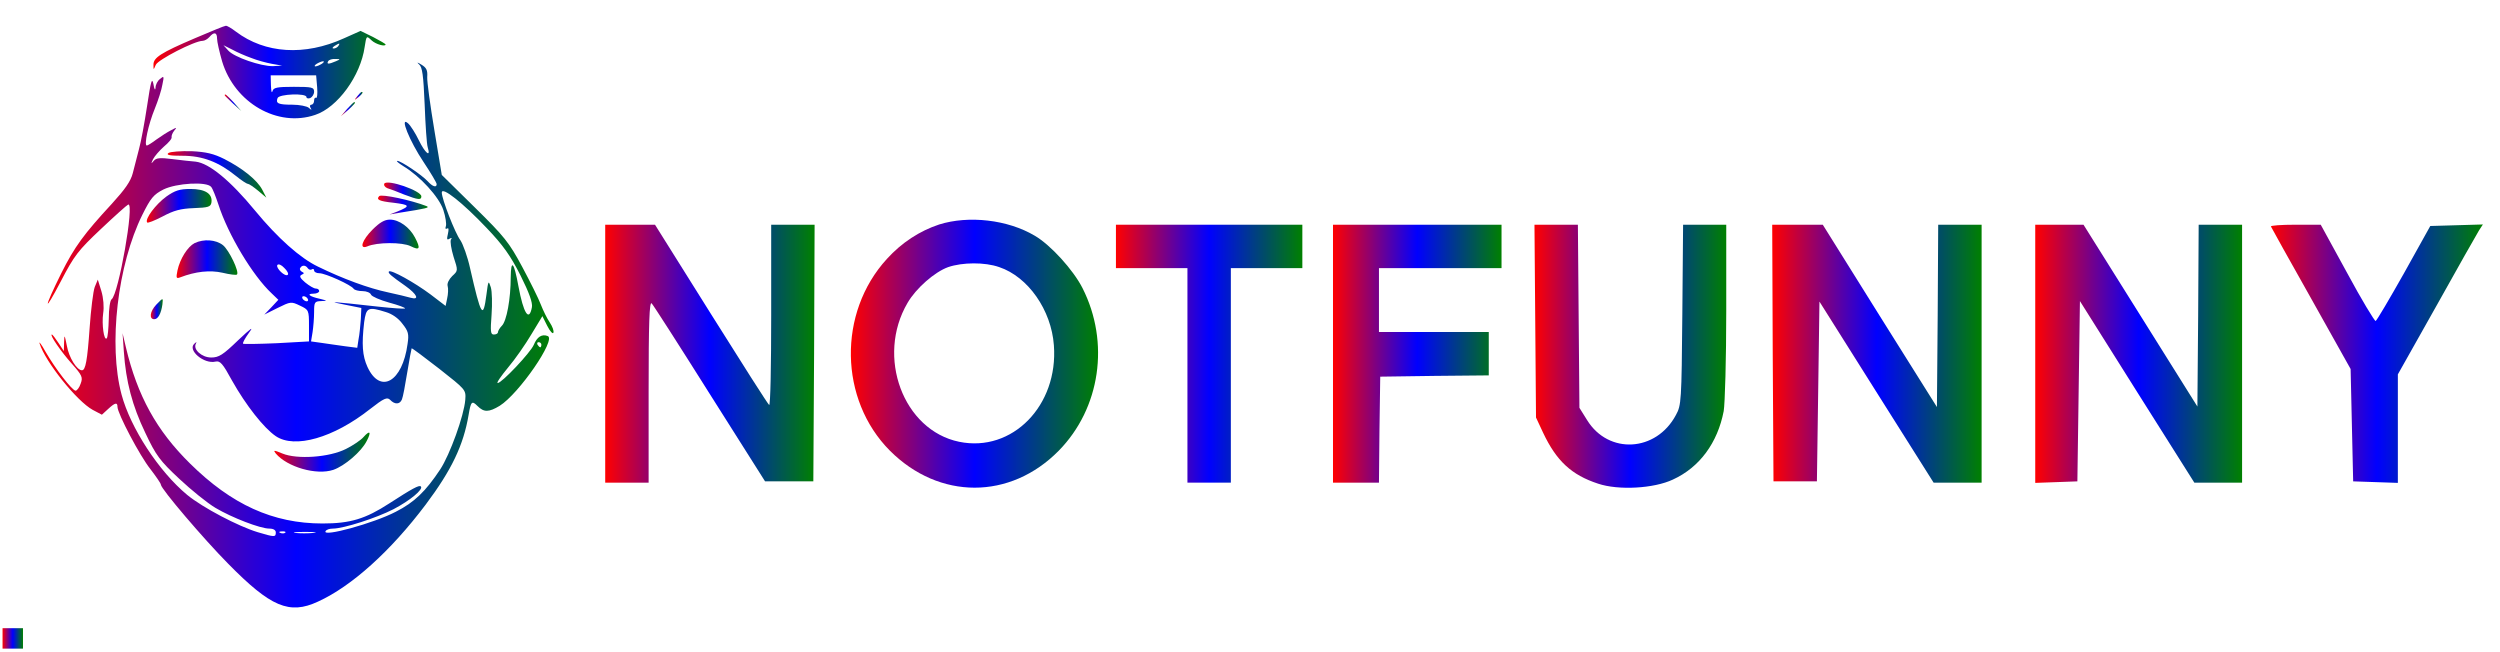
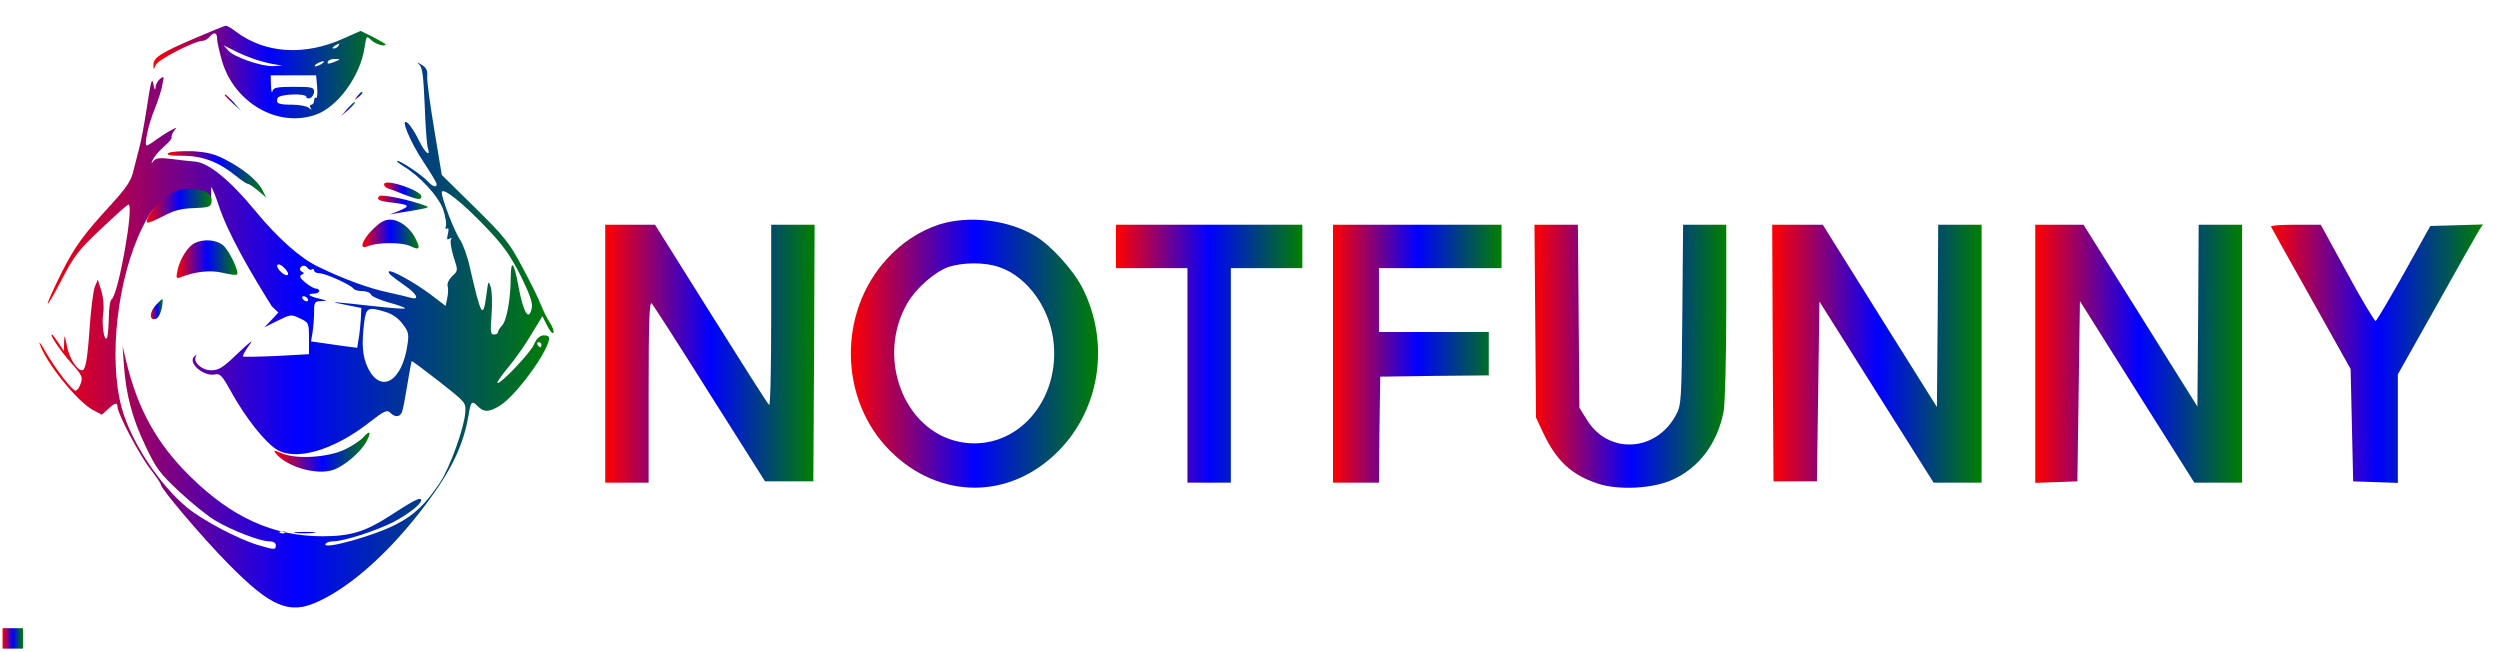
<svg xmlns="http://www.w3.org/2000/svg" version="1.0" width="979pt" height="255pt" viewBox="0 0 979 255" preserveAspectRatio="xMidYMid meet">
  <defs>
    <linearGradient id="gradient1" x1="0%" y1="0%" x2="100%" y2="0%">
      <stop offset="0%" style="stop-color:red;stop-opacity:1" />
      <stop offset="50%" style="stop-color:blue;stop-opacity:1" />
      <stop offset="100%" style="stop-color:green;stop-opacity:1" />
    </linearGradient>
  </defs>
  <g transform="translate(0,255) scale(0.1,-0.1)" fill="url(#gradient1)" stroke="none">
    <path d="M10 10 h 80 v 80 h -80 Z" />
    <path d="M765 2401 c-136 -58 -165 -77 -164 -105 0 -21 0 -21 9 0 8 20 152 94 183 94 8 0 20 7 27 15 18 21 30 19 30 -6 0 -12 9 -52 20 -90 49 -162 217 -259 364 -209 88 29 178 153 194 266 7 45 7 45 27 26 17 -16 55 -26 55 -16 0 2 -22 15 -49 29 l-49 24 -65 -29 c-154 -70 -309 -60 -423 26 -17 13 -35 24 -40 23 -5 0 -58 -22 -119 -48z m560 -31 c-3 -5 -12 -10 -18 -10 -7 0 -6 4 3 10 19 12 23 12 15 0z m-341 -47 c22 -9 59 -19 81 -23 l40 -7 -36 -2 c-47 -1 -152 35 -175 61 l-19 21 34 -17 c18 -10 52 -25 75 -33z m331 -13 c-28 -12 -37 -12 -30 0 3 6 16 10 28 9 21 0 21 -1 2 -9z m-55 -10 c-8 -5 -19 -10 -25 -10 -5 0 -3 5 5 10 8 5 20 10 25 10 6 0 3 -5 -5 -10z m-18 -92 c2 -25 0 -44 -4 -41 -5 2 -8 -3 -8 -11 0 -9 -5 -16 -11 -16 -5 0 -7 -6 -3 -12 6 -10 4 -10 -7 0 -7 6 -36 12 -64 12 -56 0 -66 5 -58 26 6 16 113 20 113 4 0 -5 7 -7 15 -4 8 4 15 15 15 25 0 17 -8 19 -79 19 -67 0 -80 -3 -84 -17 -3 -10 -5 0 -6 22 l-1 40 89 0 89 0 4 -47z" />
-     <path d="M1641 2298 c13 -11 17 -42 22 -158 3 -80 8 -155 12 -167 13 -42 -10 -23 -35 28 -13 27 -32 57 -42 66 -35 31 6 -70 61 -152 28 -42 51 -81 51 -86 0 -15 -16 -10 -35 11 -23 25 -105 80 -119 80 -6 0 5 -9 24 -21 65 -39 139 -120 156 -171 9 -27 13 -56 10 -64 -3 -9 -2 -12 5 -9 6 4 7 -3 3 -21 -5 -21 -4 -25 6 -19 9 5 11 4 6 -3 -4 -7 1 -37 10 -67 18 -55 18 -55 -5 -76 -13 -13 -21 -29 -18 -39 3 -10 2 -32 -2 -49 l-6 -29 -59 45 c-63 47 -155 98 -163 90 -5 -6 8 -17 65 -57 46 -33 56 -56 20 -46 -13 4 -52 13 -88 21 -76 16 -177 53 -275 101 -69 33 -157 111 -246 219 -97 118 -180 186 -233 192 -17 1 -58 6 -91 10 -48 6 -63 5 -73 -7 -11 -13 -11 -12 -3 6 6 12 25 34 43 50 18 15 32 31 30 37 -1 5 3 16 10 25 12 14 10 14 -12 2 -14 -7 -39 -23 -57 -36 -17 -13 -35 -24 -38 -24 -12 0 6 83 31 144 13 32 27 75 30 95 7 33 6 35 -9 22 -10 -7 -18 -23 -18 -35 -1 -12 -5 -6 -8 14 -6 29 -10 14 -25 -85 -10 -66 -24 -142 -32 -170 -7 -27 -18 -69 -24 -93 -8 -32 -31 -64 -82 -120 -109 -118 -146 -168 -198 -272 -69 -139 -71 -164 -2 -32 53 102 68 121 157 205 54 51 102 94 107 96 26 10 -38 -353 -65 -371 -6 -4 -11 -38 -11 -76 -1 -39 -4 -73 -8 -77 -11 -11 -20 55 -14 98 4 25 1 60 -7 87 l-14 45 -12 -29 c-6 -16 -15 -88 -20 -160 -9 -128 -16 -166 -30 -166 -20 0 -51 50 -59 95 -9 45 -10 47 -11 15 l-1 -35 -21 32 c-12 18 -23 33 -26 33 -10 0 35 -66 78 -114 41 -46 44 -54 35 -78 -5 -16 -15 -28 -20 -28 -14 1 -80 87 -118 153 -16 29 -27 43 -23 32 23 -73 146 -226 208 -260 l36 -19 24 22 c27 25 37 28 37 9 0 -26 88 -193 129 -244 22 -29 41 -56 41 -61 0 -16 168 -213 263 -309 167 -170 240 -201 352 -149 132 60 285 198 422 380 102 136 148 233 168 351 9 54 13 57 35 35 25 -25 44 -25 87 1 75 47 222 260 188 273 -23 9 -42 -3 -55 -35 -13 -30 -125 -149 -141 -149 -6 0 13 27 40 60 28 33 69 92 92 131 l43 71 19 -38 c11 -22 22 -33 24 -27 3 7 -4 25 -14 40 -11 16 -26 47 -35 70 -9 24 -42 90 -73 148 -51 95 -69 118 -186 233 l-129 127 -29 175 c-16 96 -29 190 -28 208 2 27 -3 37 -23 49 -16 10 -19 10 -9 1z m-814 -480 c6 -7 18 -38 28 -68 38 -119 135 -280 209 -349 l26 -25 -27 -29 -28 -29 52 26 c51 25 53 26 88 9 34 -16 35 -18 35 -78 l0 -62 -126 -7 c-70 -3 -129 -4 -132 -2 -3 3 8 22 23 43 20 27 8 18 -42 -29 -60 -58 -76 -68 -106 -68 -37 0 -72 32 -60 54 4 8 3 8 -6 0 -28 -25 38 -81 83 -70 18 4 28 -7 65 -75 54 -96 124 -185 171 -217 74 -50 226 -7 369 106 55 43 67 48 79 36 18 -19 38 -18 46 2 4 9 13 57 21 107 8 49 16 91 17 93 2 1 50 -35 108 -80 104 -82 105 -82 102 -122 -5 -62 -60 -214 -98 -272 -57 -86 -101 -129 -174 -166 -86 -45 -290 -101 -275 -76 3 6 16 10 28 10 43 0 172 42 238 76 65 34 118 78 107 89 -6 7 -35 -9 -123 -66 -94 -61 -153 -79 -262 -79 -194 0 -356 74 -519 235 -131 129 -206 265 -251 455 l-13 55 5 -72 c8 -117 33 -212 84 -318 42 -89 57 -109 133 -180 47 -44 110 -95 142 -114 64 -38 175 -81 211 -81 16 0 25 -6 25 -15 0 -19 -4 -19 -71 1 -76 23 -215 96 -276 146 -111 92 -222 262 -257 393 -52 194 -16 508 82 705 32 64 43 78 82 98 51 25 170 32 187 10z m1078 -160 c65 -68 94 -109 133 -186 35 -70 48 -107 45 -125 -11 -59 -33 -25 -53 83 -17 93 -29 108 -30 35 0 -85 -16 -173 -35 -191 -8 -8 -15 -20 -15 -25 0 -5 -7 -9 -16 -9 -13 0 -14 11 -9 78 3 42 2 91 -3 107 -9 28 -10 27 -17 -28 -13 -100 -21 -86 -64 102 -10 46 -28 95 -38 110 -21 28 -73 162 -73 187 0 25 82 -40 175 -138z m-778 -184 c-10 -10 -48 27 -41 38 4 6 16 1 27 -11 12 -11 18 -24 14 -27z m78 26 c4 -6 11 -8 16 -5 5 4 9 1 9 -4 0 -6 9 -11 21 -11 23 0 125 -46 134 -61 4 -5 19 -9 35 -9 15 0 30 -6 33 -14 3 -7 35 -21 71 -31 37 -10 64 -20 62 -23 -3 -2 -49 1 -103 7 -191 21 -205 22 -133 8 l65 -13 -2 -44 c-2 -25 -5 -60 -9 -79 l-5 -33 -47 6 c-26 4 -67 9 -91 13 l-43 6 6 36 c3 20 6 55 6 79 0 39 2 42 28 43 26 1 25 1 -6 9 -41 9 -53 20 -24 20 12 0 22 5 22 10 0 6 -6 10 -13 10 -8 0 -26 11 -42 24 -20 17 -24 25 -14 30 11 5 11 7 1 12 -6 3 -10 10 -6 15 7 12 21 11 29 -1z m0 -120 c3 -5 2 -10 -4 -10 -5 0 -13 5 -16 10 -3 6 -2 10 4 10 5 0 13 -4 16 -10z m306 -52 c24 -7 49 -24 65 -46 23 -29 26 -40 20 -79 -20 -149 -107 -198 -157 -90 -20 44 -23 88 -13 175 8 58 15 62 85 40z m609 -128 c0 -5 -2 -10 -4 -10 -3 0 -8 5 -11 10 -3 6 -1 10 4 10 6 0 11 -4 11 -10z m-1003 -736 c-3 -3 -12 -4 -19 -1 -8 3 -5 6 6 6 11 1 17 -2 13 -5z m110 -1 c-20 -2 -52 -2 -70 0 -17 2 0 4 38 4 39 0 53 -2 32 -4z" />
+     <path d="M1641 2298 c13 -11 17 -42 22 -158 3 -80 8 -155 12 -167 13 -42 -10 -23 -35 28 -13 27 -32 57 -42 66 -35 31 6 -70 61 -152 28 -42 51 -81 51 -86 0 -15 -16 -10 -35 11 -23 25 -105 80 -119 80 -6 0 5 -9 24 -21 65 -39 139 -120 156 -171 9 -27 13 -56 10 -64 -3 -9 -2 -12 5 -9 6 4 7 -3 3 -21 -5 -21 -4 -25 6 -19 9 5 11 4 6 -3 -4 -7 1 -37 10 -67 18 -55 18 -55 -5 -76 -13 -13 -21 -29 -18 -39 3 -10 2 -32 -2 -49 l-6 -29 -59 45 c-63 47 -155 98 -163 90 -5 -6 8 -17 65 -57 46 -33 56 -56 20 -46 -13 4 -52 13 -88 21 -76 16 -177 53 -275 101 -69 33 -157 111 -246 219 -97 118 -180 186 -233 192 -17 1 -58 6 -91 10 -48 6 -63 5 -73 -7 -11 -13 -11 -12 -3 6 6 12 25 34 43 50 18 15 32 31 30 37 -1 5 3 16 10 25 12 14 10 14 -12 2 -14 -7 -39 -23 -57 -36 -17 -13 -35 -24 -38 -24 -12 0 6 83 31 144 13 32 27 75 30 95 7 33 6 35 -9 22 -10 -7 -18 -23 -18 -35 -1 -12 -5 -6 -8 14 -6 29 -10 14 -25 -85 -10 -66 -24 -142 -32 -170 -7 -27 -18 -69 -24 -93 -8 -32 -31 -64 -82 -120 -109 -118 -146 -168 -198 -272 -69 -139 -71 -164 -2 -32 53 102 68 121 157 205 54 51 102 94 107 96 26 10 -38 -353 -65 -371 -6 -4 -11 -38 -11 -76 -1 -39 -4 -73 -8 -77 -11 -11 -20 55 -14 98 4 25 1 60 -7 87 l-14 45 -12 -29 c-6 -16 -15 -88 -20 -160 -9 -128 -16 -166 -30 -166 -20 0 -51 50 -59 95 -9 45 -10 47 -11 15 l-1 -35 -21 32 c-12 18 -23 33 -26 33 -10 0 35 -66 78 -114 41 -46 44 -54 35 -78 -5 -16 -15 -28 -20 -28 -14 1 -80 87 -118 153 -16 29 -27 43 -23 32 23 -73 146 -226 208 -260 l36 -19 24 22 c27 25 37 28 37 9 0 -26 88 -193 129 -244 22 -29 41 -56 41 -61 0 -16 168 -213 263 -309 167 -170 240 -201 352 -149 132 60 285 198 422 380 102 136 148 233 168 351 9 54 13 57 35 35 25 -25 44 -25 87 1 75 47 222 260 188 273 -23 9 -42 -3 -55 -35 -13 -30 -125 -149 -141 -149 -6 0 13 27 40 60 28 33 69 92 92 131 l43 71 19 -38 c11 -22 22 -33 24 -27 3 7 -4 25 -14 40 -11 16 -26 47 -35 70 -9 24 -42 90 -73 148 -51 95 -69 118 -186 233 l-129 127 -29 175 c-16 96 -29 190 -28 208 2 27 -3 37 -23 49 -16 10 -19 10 -9 1z m-814 -480 c6 -7 18 -38 28 -68 38 -119 135 -280 209 -399 l26 -25 -27 -29 -28 -29 52 26 c51 25 53 26 88 9 34 -16 35 -18 35 -78 l0 -62 -126 -7 c-70 -3 -129 -4 -132 -2 -3 3 8 22 23 43 20 27 8 18 -42 -29 -60 -58 -76 -68 -106 -68 -37 0 -72 32 -60 54 4 8 3 8 -6 0 -28 -25 38 -81 83 -70 18 4 28 -7 65 -75 54 -96 124 -185 171 -217 74 -50 226 -7 369 106 55 43 67 48 79 36 18 -19 38 -18 46 2 4 9 13 57 21 107 8 49 16 91 17 93 2 1 50 -35 108 -80 104 -82 105 -82 102 -122 -5 -62 -60 -214 -98 -272 -57 -86 -101 -129 -174 -166 -86 -45 -290 -101 -275 -76 3 6 16 10 28 10 43 0 172 42 238 76 65 34 118 78 107 89 -6 7 -35 -9 -123 -66 -94 -61 -153 -79 -262 -79 -194 0 -356 74 -519 235 -131 129 -206 265 -251 455 l-13 55 5 -72 c8 -117 33 -212 84 -318 42 -89 57 -109 133 -180 47 -44 110 -95 142 -114 64 -38 175 -81 211 -81 16 0 25 -6 25 -15 0 -19 -4 -19 -71 1 -76 23 -215 96 -276 146 -111 92 -222 262 -257 393 -52 194 -16 508 82 705 32 64 43 78 82 98 51 25 170 32 187 10z m1078 -160 c65 -68 94 -109 133 -186 35 -70 48 -107 45 -125 -11 -59 -33 -25 -53 83 -17 93 -29 108 -30 35 0 -85 -16 -173 -35 -191 -8 -8 -15 -20 -15 -25 0 -5 -7 -9 -16 -9 -13 0 -14 11 -9 78 3 42 2 91 -3 107 -9 28 -10 27 -17 -28 -13 -100 -21 -86 -64 102 -10 46 -28 95 -38 110 -21 28 -73 162 -73 187 0 25 82 -40 175 -138z m-778 -184 c-10 -10 -48 27 -41 38 4 6 16 1 27 -11 12 -11 18 -24 14 -27z m78 26 c4 -6 11 -8 16 -5 5 4 9 1 9 -4 0 -6 9 -11 21 -11 23 0 125 -46 134 -61 4 -5 19 -9 35 -9 15 0 30 -6 33 -14 3 -7 35 -21 71 -31 37 -10 64 -20 62 -23 -3 -2 -49 1 -103 7 -191 21 -205 22 -133 8 l65 -13 -2 -44 c-2 -25 -5 -60 -9 -79 l-5 -33 -47 6 c-26 4 -67 9 -91 13 l-43 6 6 36 c3 20 6 55 6 79 0 39 2 42 28 43 26 1 25 1 -6 9 -41 9 -53 20 -24 20 12 0 22 5 22 10 0 6 -6 10 -13 10 -8 0 -26 11 -42 24 -20 17 -24 25 -14 30 11 5 11 7 1 12 -6 3 -10 10 -6 15 7 12 21 11 29 -1z m0 -120 c3 -5 2 -10 -4 -10 -5 0 -13 5 -16 10 -3 6 -2 10 4 10 5 0 13 -4 16 -10z m306 -52 c24 -7 49 -24 65 -46 23 -29 26 -40 20 -79 -20 -149 -107 -198 -157 -90 -20 44 -23 88 -13 175 8 58 15 62 85 40z m609 -128 c0 -5 -2 -10 -4 -10 -3 0 -8 5 -11 10 -3 6 -1 10 4 10 6 0 11 -4 11 -10z m-1003 -736 c-3 -3 -12 -4 -19 -1 -8 3 -5 6 6 6 11 1 17 -2 13 -5z m110 -1 c-20 -2 -52 -2 -70 0 -17 2 0 4 38 4 39 0 53 -2 32 -4z" />
    <path d="M651 1780 c-41 -30 -84 -87 -75 -101 2 -4 29 7 60 23 45 24 71 31 123 33 57 2 66 5 69 22 5 34 -24 53 -82 53 -43 0 -61 -6 -95 -30z" />
    <path d="M762 1598 c-27 -14 -57 -61 -67 -107 -6 -30 -5 -33 11 -27 60 23 116 29 165 18 29 -7 54 -10 57 -7 10 10 -31 96 -55 115 -28 22 -75 25 -111 8z" />
    <path d="M612 1357 c-25 -26 -29 -57 -8 -57 15 0 27 22 32 58 3 27 3 27 -24 -1z" />
    <path d="M1424 839 c-10 -12 -41 -33 -69 -47 -65 -33 -191 -42 -249 -18 -34 14 -37 14 -26 0 45 -53 159 -86 225 -64 44 15 110 71 131 113 19 36 13 44 -12 16z" />
    <path d="M1399 2173 c-13 -16 -12 -17 4 -4 16 13 21 21 13 21 -2 0 -10 -8 -17 -17z" />
    <path d="M880 2177 c0 -2 15 -16 33 -33 l32 -29 -29 33 c-28 30 -36 37 -36 29z" />
    <path d="M1359 2123 l-24 -28 28 24 c25 23 32 31 24 31 -2 0 -14 -12 -28 -27z" />
    <path d="M660 1951 c-11 -8 4 -11 55 -11 78 0 141 -24 209 -79 21 -17 42 -31 47 -31 4 0 22 -12 40 -27 l32 -27 -16 31 c-20 38 -76 83 -148 120 -42 21 -71 28 -129 31 -41 1 -82 -2 -90 -7z" />
    <path d="M1505 1831 c-3 -6 2 -14 12 -18 10 -3 40 -14 66 -25 55 -21 67 -22 67 -7 0 22 -133 68 -145 50z" />
    <path d="M1485 1782 c-13 -14 0 -20 56 -26 65 -8 67 -13 16 -34 l-32 -12 40 7 c109 17 119 20 105 26 -59 23 -176 48 -185 39z" />
    <path d="M1459 1651 c-41 -41 -54 -79 -21 -66 38 17 138 17 170 1 36 -18 40 -10 17 34 -21 40 -62 70 -98 70 -21 0 -40 -11 -68 -39z" />
    <path d="M3678 1671 c-76 -25 -147 -71 -205 -135 -193 -211 -187 -551 12 -751 193 -193 471 -193 661 0 163 166 201 424 93 637 -36 71 -125 169 -187 205 -106 63 -259 80 -374 44z m235 -167 c113 -38 204 -168 214 -306 18 -236 -163 -421 -371 -378 -219 45 -326 333 -202 544 33 57 106 121 159 140 56 19 143 20 200 0z" />
    <path d="M2370 1165 l0 -505 85 0 85 0 0 357 c0 269 3 354 12 345 6 -6 108 -165 227 -354 l217 -343 94 0 95 0 3 503 2 502 -85 0 -85 0 0 -356 c0 -195 -3 -353 -8 -350 -4 2 -106 162 -227 355 l-220 351 -97 0 -98 0 0 -505z" />
    <path d="M4370 1585 l0 -85 140 0 140 0 0 -420 0 -420 85 0 85 0 0 420 0 420 140 0 140 0 0 85 0 85 -365 0 -365 0 0 -85z" />
    <path d="M5220 1165 l0 -505 90 0 90 0 2 208 3 207 213 3 212 2 0 85 0 85 -215 0 -215 0 0 125 0 125 240 0 240 0 0 85 0 85 -330 0 -330 0 0 -505z" />
    <path d="M6012 1293 l3 -378 28 -60 c52 -110 111 -165 215 -199 80 -27 219 -19 293 16 105 48 175 144 199 268 5 29 10 205 10 391 l0 339 -84 0 -85 0 -3 -352 c-3 -339 -4 -355 -25 -393 -77 -145 -264 -156 -348 -20 l-30 48 -3 359 -3 358 -85 0 -85 0 3 -377z" />
    <path d="M6942 1168 l3 -503 85 0 85 0 5 352 5 352 223 -354 224 -355 94 0 94 0 0 505 0 505 -85 0 -85 0 -2 -357 -3 -357 -224 357 -223 357 -99 0 -99 0 2 -502z" />
    <path d="M7970 1165 l0 -506 83 3 82 3 5 353 5 353 224 -356 224 -355 94 0 93 0 0 505 0 505 -85 0 -85 0 -2 -356 -3 -356 -223 356 -223 356 -95 0 -94 0 0 -505z" />
    <path d="M8893 1663 c2 -5 73 -132 158 -283 l154 -275 5 -220 5 -220 88 -3 87 -3 0 213 0 212 152 270 c83 149 158 281 166 294 l15 23 -103 -3 -103 -3 -103 -185 c-57 -101 -107 -186 -111 -187 -4 -1 -55 83 -111 187 l-104 190 -100 0 c-54 0 -97 -3 -95 -7z" />
  </g>
</svg>
